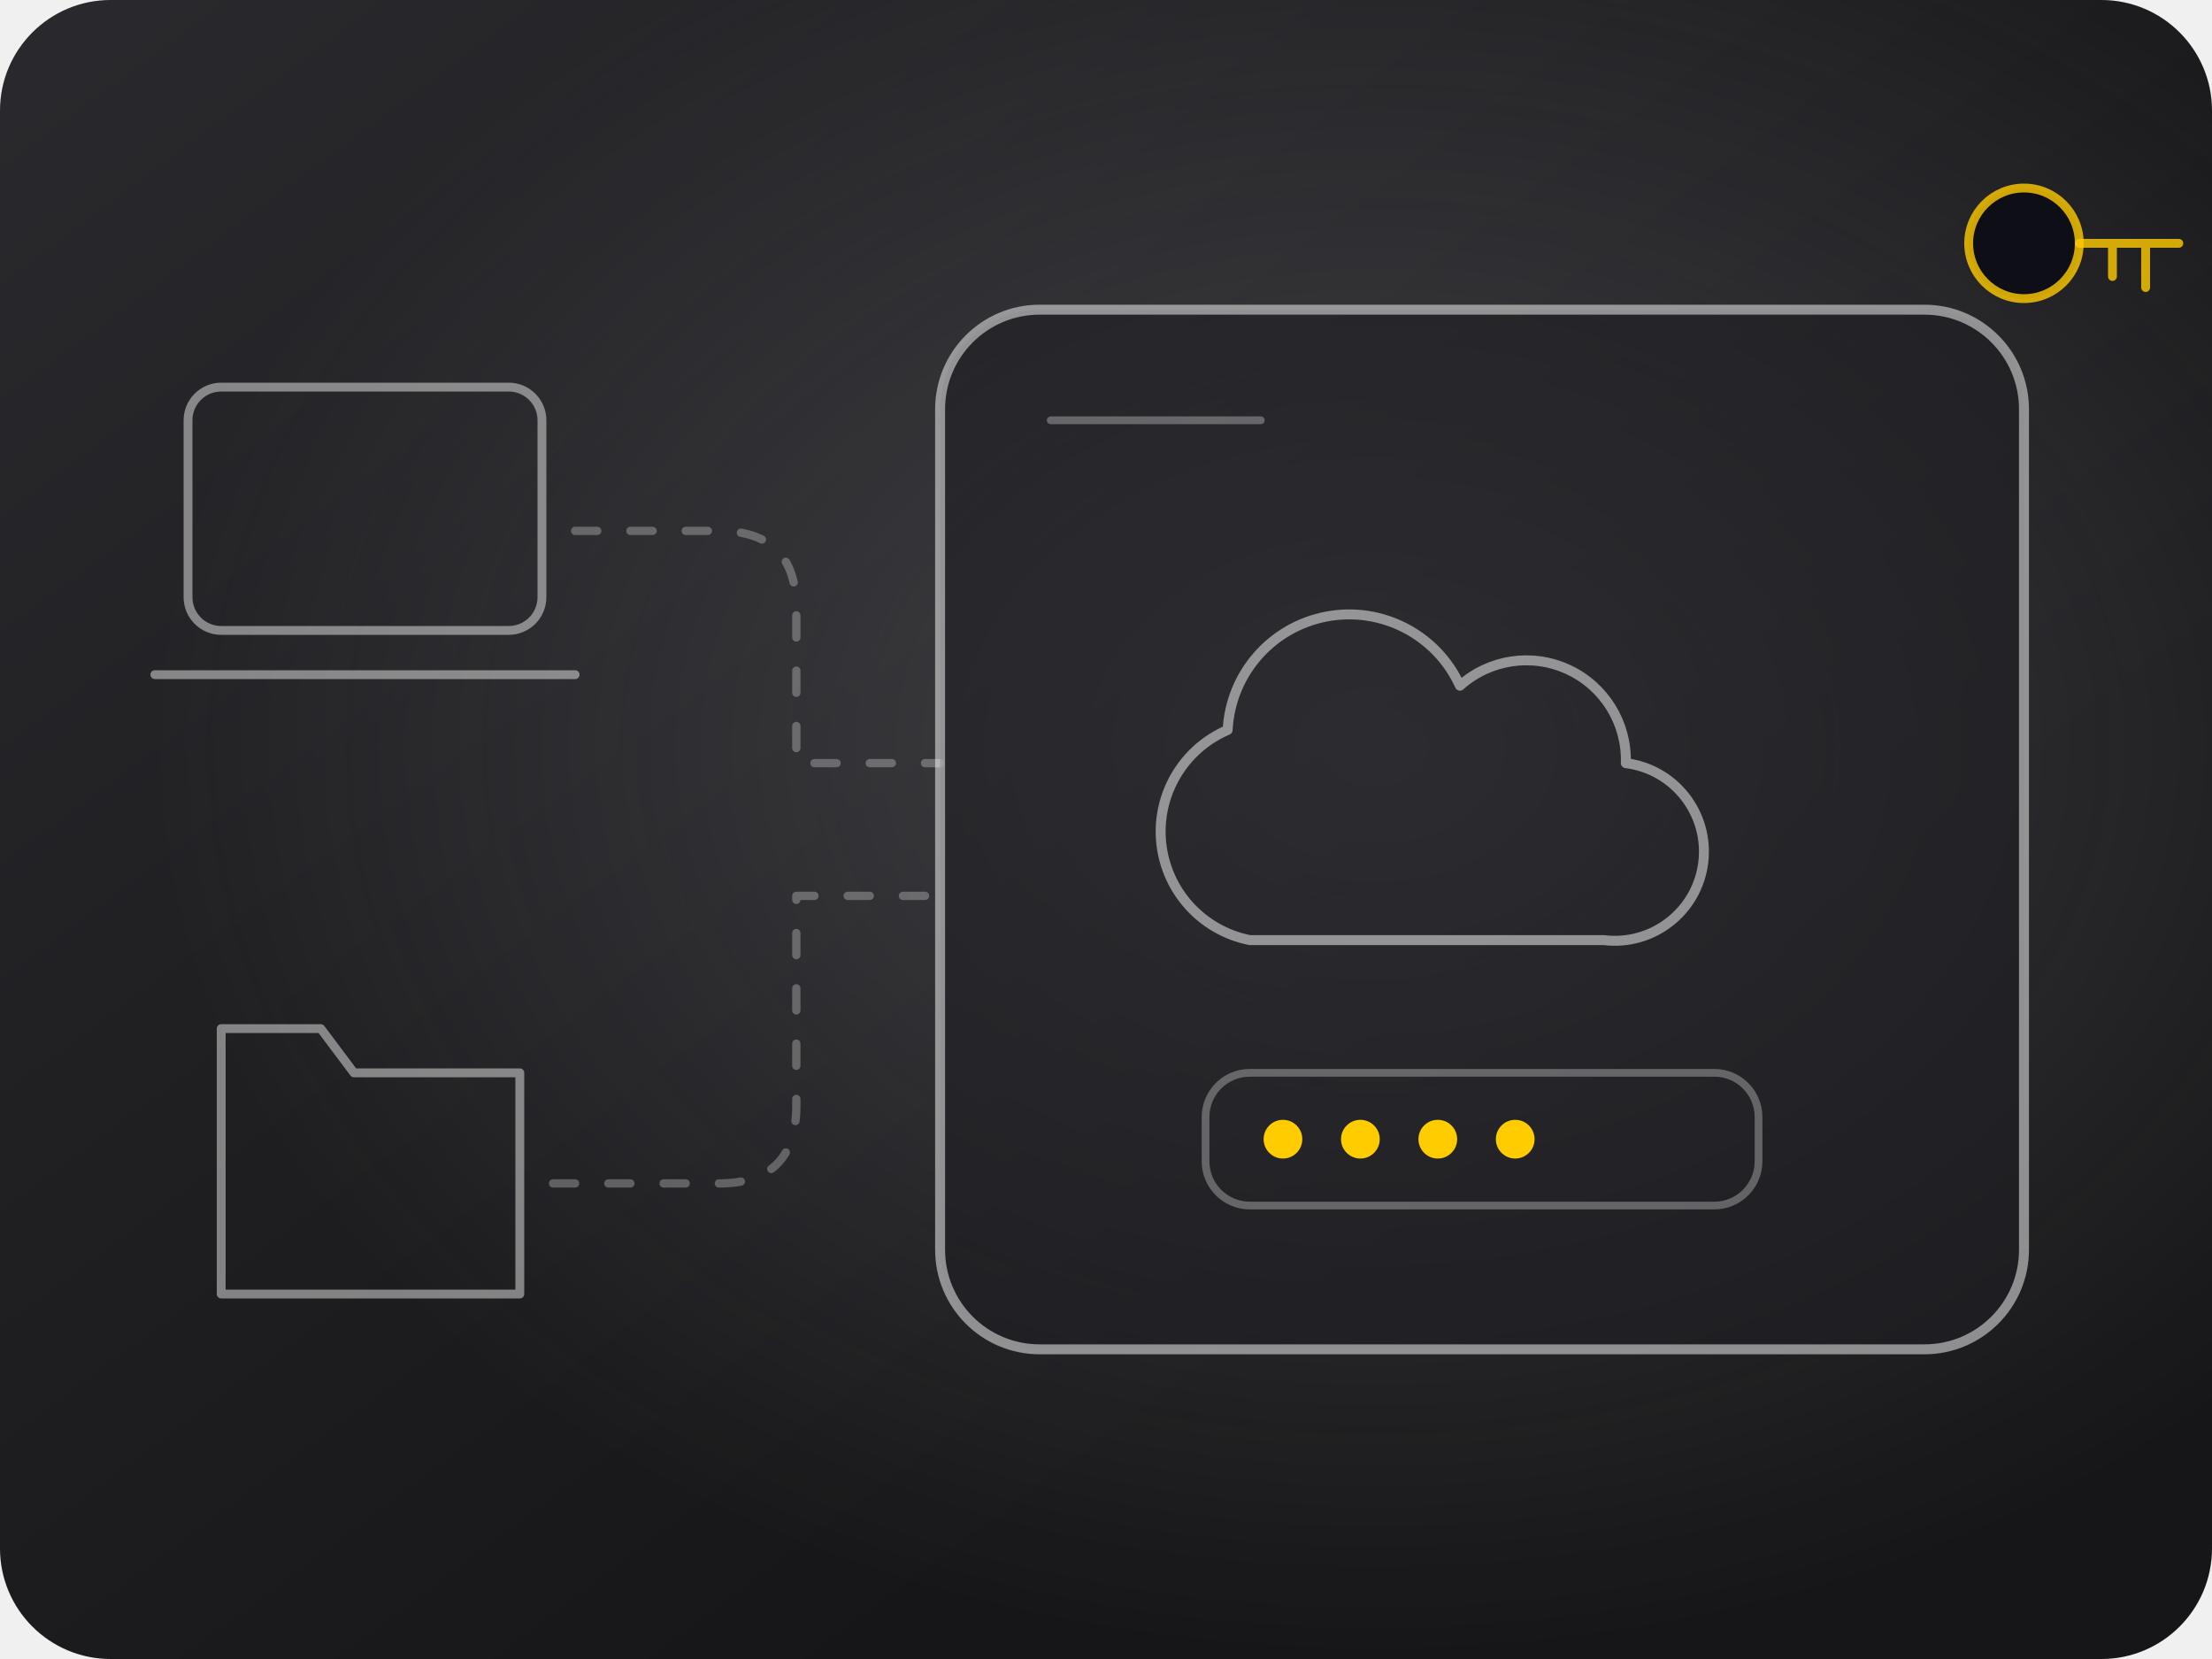
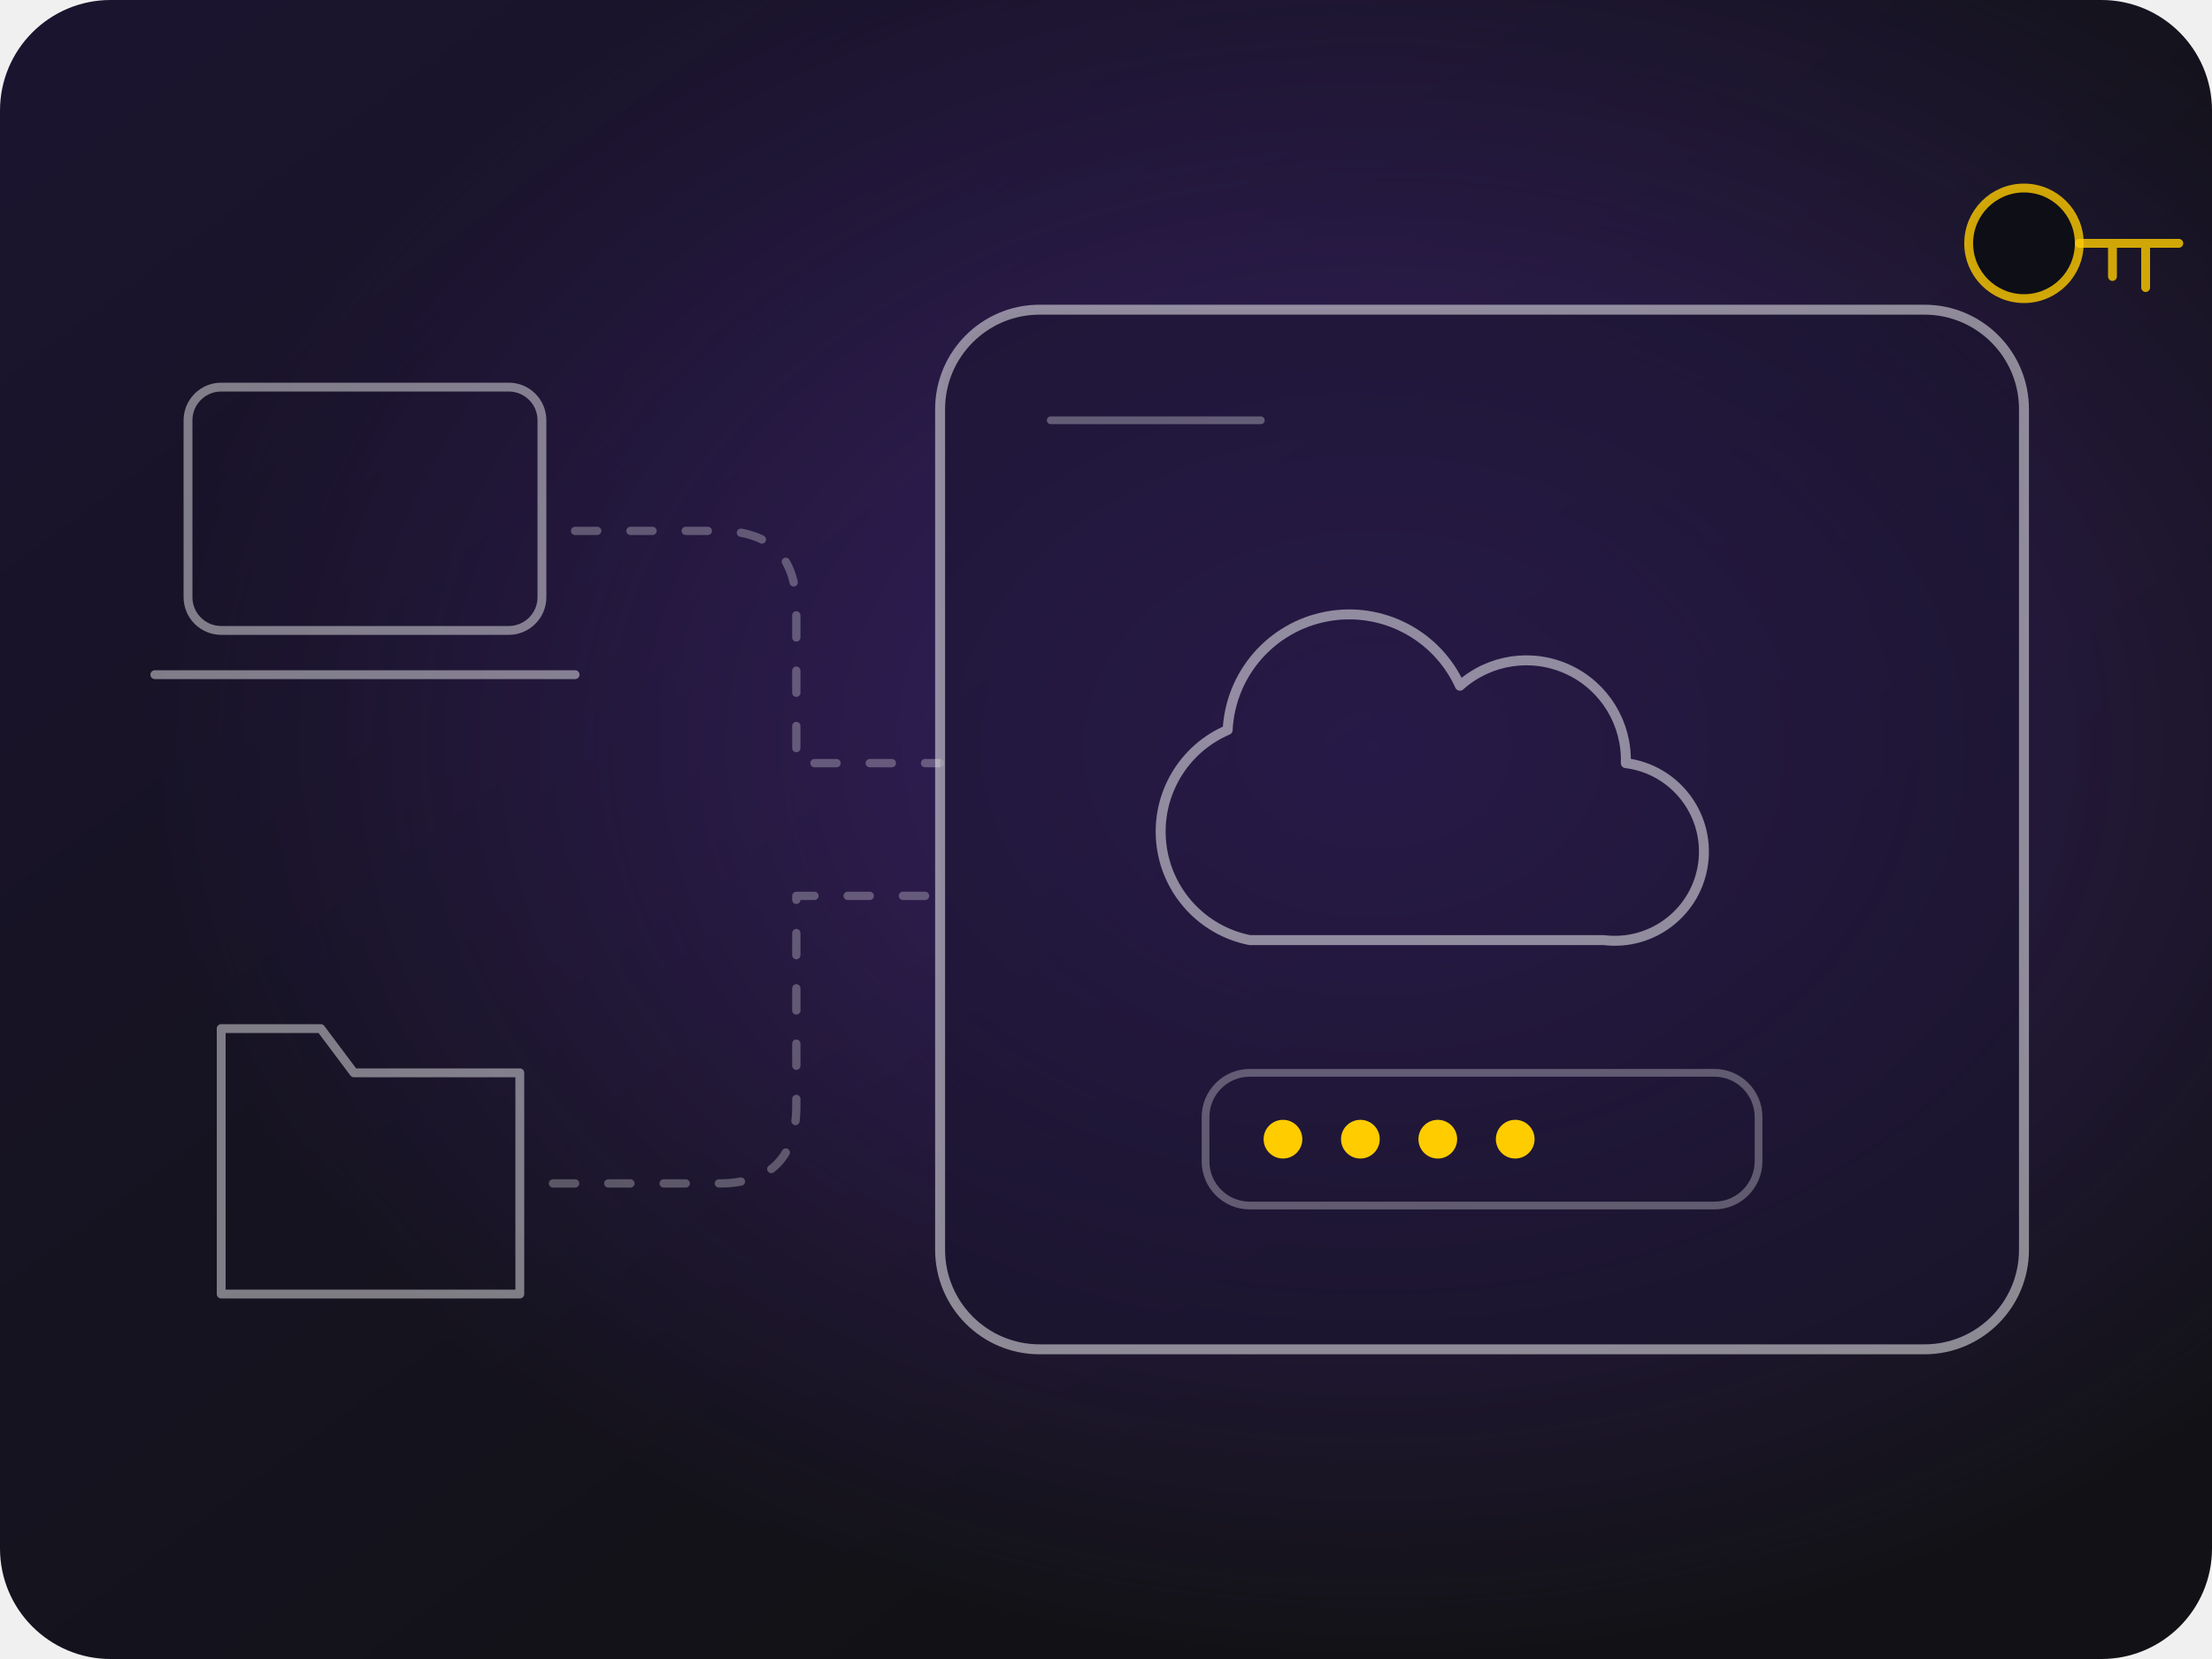
<svg xmlns="http://www.w3.org/2000/svg" viewBox="0 0 400 300" fill="none" stroke-linecap="round" stroke-linejoin="round">
  <defs>
    <linearGradient id="bg" x1="0" y1="0" x2="1" y2="1">
-       <stop offset="0" stop-color="#2a2a2e" />
-       <stop offset=".7" stop-color="#161618" />
+       <stop offset="0" stop-color="#1b1430" />
+       <stop offset=".7" stop-color="#121216" />
    </linearGradient>
  </defs>
  <rect width="400" height="300" rx="20" fill="url(#bg)" stroke="none" />
  <defs>
    <radialGradient id="g" cx="62%" cy="45%" r="55%">
-       <stop offset="0" stop-color="#a1a1aa" stop-opacity=".28" />
-       <stop offset="1" stop-color="#a1a1aa" stop-opacity="0" />
+       <stop offset="0" stop-color="#7c3aed" stop-opacity=".35" />
+       <stop offset="1" stop-color="#7c3aed" stop-opacity="0" />
    </radialGradient>
  </defs>
  <rect width="400" height="300" fill="url(#g)" stroke="none" />
  <g stroke="#ffffff" stroke-opacity=".45" stroke-width="1.6">
    <rect x="34" y="70" width="64" height="44" rx="6" />
    <path d="M28 122 H104" />
    <path d="M40 186 h18 l6 8 h30 v40 h-54 z" />
  </g>
  <g stroke="#ffffff" stroke-opacity=".28" stroke-width="1.5" stroke-dasharray="4 6">
    <path d="M104 96 H130 Q144 96 144 110 V138 H170" />
    <path d="M100 214 H130 Q144 214 144 200 V162 H170" />
  </g>
-   <rect x="170" y="56" width="196" height="188" rx="18" fill="#1f1f23" fill-opacity=".6" stroke="#ffffff" stroke-opacity=".5" stroke-width="1.8" />
+   <rect x="170" y="56" width="196" height="188" rx="18" fill="#1b1430" fill-opacity=".55" stroke="#ffffff" stroke-opacity=".5" stroke-width="1.8" />
  <path d="M222 132 a22 22 0 0 1 42 -8 a18 18 0 0 1 30 14 a16 16 0 0 1 -4 32 h-64 a20 20 0 0 1 -4 -38 z" stroke="#ffffff" stroke-opacity=".5" stroke-width="1.8" />
  <g fill="#ffcc00" stroke="none">
    <circle cx="232" cy="206" r="3.5" />
    <circle cx="246" cy="206" r="3.5" />
    <circle cx="260" cy="206" r="3.5" />
    <circle cx="274" cy="206" r="3.5" />
  </g>
  <rect x="218" y="194" width="100" height="24" rx="8" stroke="#ffffff" stroke-opacity=".3" stroke-width="1.4" />
  <path d="M190 76 H228" stroke="#ffffff" stroke-opacity=".3" stroke-width="1.4" />
  <circle cx="366" cy="44" r="10" stroke="#ffcc00" stroke-opacity=".8" stroke-width="1.6" fill="#0e0e17" />
  <path d="M376 44 H394 M388 44 v8 M382 44 v6" stroke="#ffcc00" stroke-opacity=".8" stroke-width="1.6" />
</svg>
